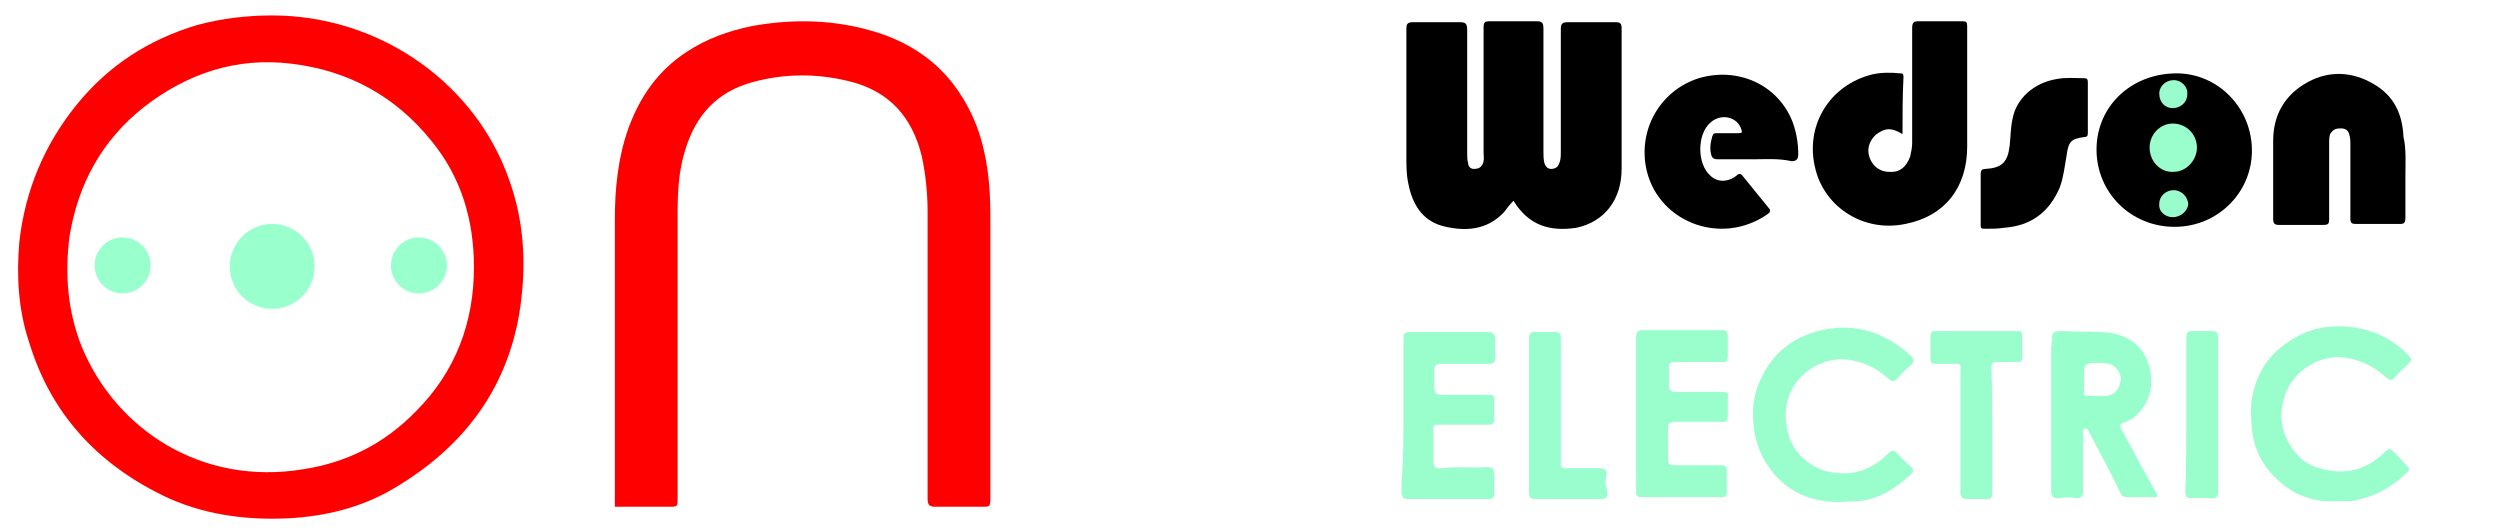
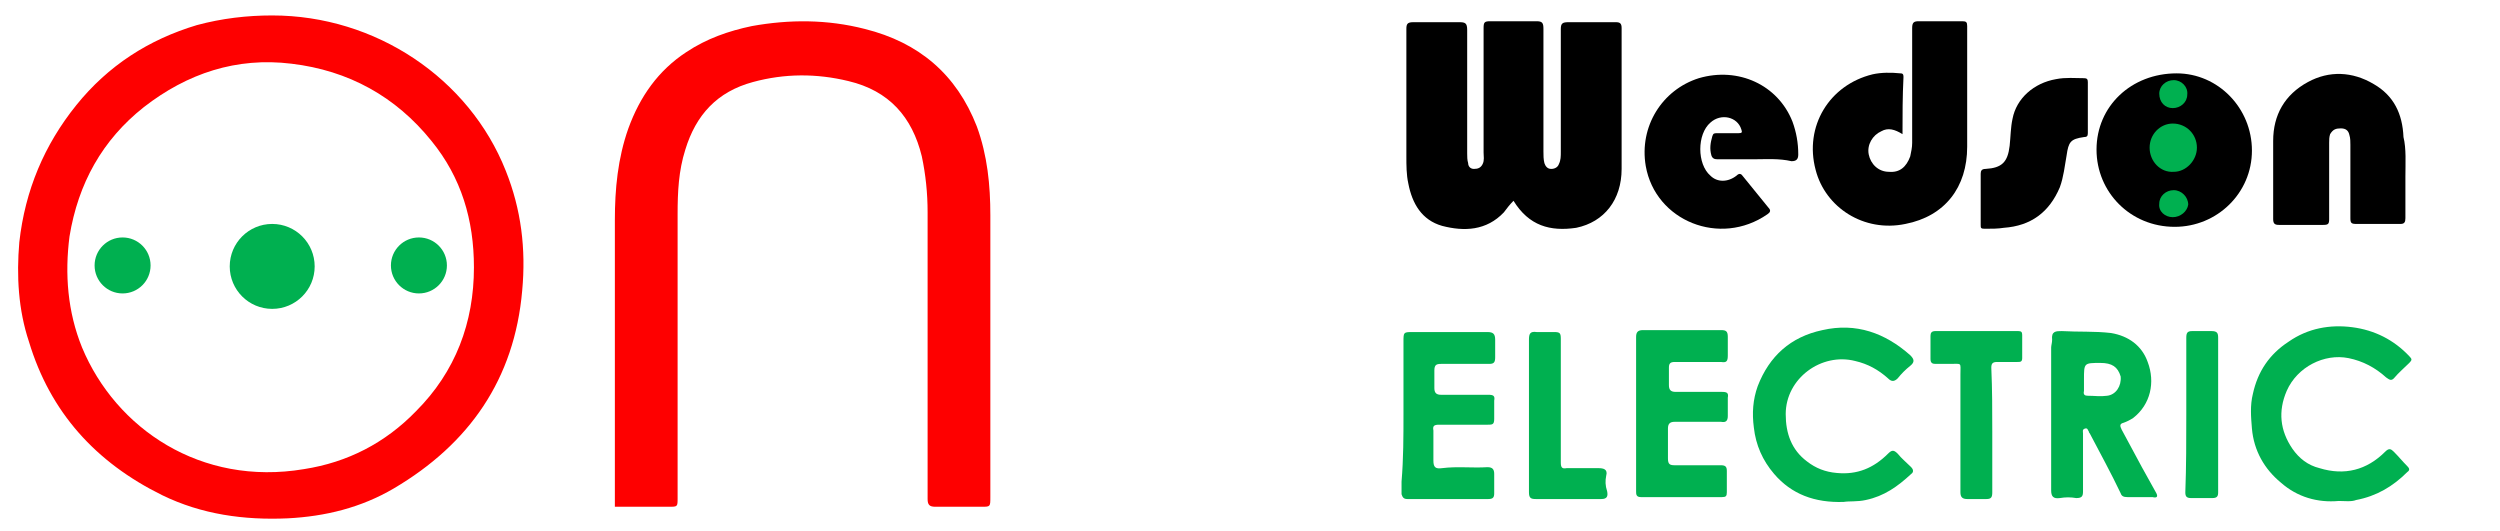
- <svg xmlns="http://www.w3.org/2000/svg" version="1.1" x="0px" y="0px" viewBox="0 0 259 55" style="enable-background:new 0 0 259 55;" xml:space="preserve">
+ <svg xmlns="http://www.w3.org/2000/svg" version="1.1" id="Layer_1" x="0px" y="0px" viewBox="0 0 259 55" style="enable-background:new 0 0 259 55;" xml:space="preserve">
  <style type="text/css">
	.st0{fill:#FE0000;}
- 	.st1{fill:#99FFCD;}
- 	.st2{fill:#99FECC;}
- 	.st3{fill:#99FDCD;}
- 	.st4{fill:#99FCCC;}
- 	.st5{fill:#98FECC;}
+ 	.st1{fill:#00B050;}
</style>
-   <g id="Layer_1">
-     <g>
-       <path class="st0" d="M28.2,1.6c10.7,0,20.4,6.5,24.2,16.1c1.6,4,2.1,8.1,1.7,12.4c-0.8,9.2-5.5,15.9-13.3,20.5    c-3.4,2-7.1,2.9-11,3.1c-4.5,0.2-8.9-0.4-13-2.4C9.9,47.9,5.2,42.7,3,35.4C1.9,32.1,1.7,28.6,2,25.1C2.6,19.7,4.6,15,7.9,10.9    c3.3-4.1,7.5-6.8,12.5-8.3C23,1.9,25.6,1.6,28.2,1.6z M49.1,27.7c0-4.9-1.3-9.3-4.4-13.1c-3.7-4.6-8.6-7.3-14.5-8    c-5.7-0.7-10.8,1-15.3,4.5c-4.3,3.4-6.8,7.9-7.7,13.4C6.7,28.4,7,32.3,8.5,36c3.5,8.4,12.3,14.4,23,12.6c4.5-0.7,8.4-2.7,11.6-6    C47.2,38.5,49.1,33.4,49.1,27.7z" />
-       <path class="st0" d="M63.7,52.5c0-0.3,0-0.6,0-0.8c0-9.6,0-19.3,0-28.9c0-3.2,0.3-6.4,1.4-9.5c1.2-3.3,3.1-6,6-7.9    c2.1-1.4,4.4-2.2,6.8-2.7c3.9-0.7,7.8-0.7,11.7,0.3c5.6,1.4,9.5,4.7,11.6,10.1c1.1,3,1.4,6.1,1.4,9.2c0,9.7,0,19.5,0,29.2    c0,1,0,1-0.9,1c-1.6,0-3.2,0-4.8,0c-0.6,0-0.8-0.2-0.8-0.8c0-9.9,0-19.8,0-29.7c0-2-0.2-3.9-0.6-5.8c-1-4.1-3.4-6.8-7.6-7.8    c-3.3-0.8-6.6-0.8-9.9,0.1c-3.7,1-5.9,3.4-7,7c-0.7,2.2-0.8,4.4-0.8,6.7c0,9.8,0,19.6,0,29.4c0,0.9,0,0.9-0.9,0.9    c-1.6,0-3.2,0-4.8,0C64.3,52.5,64.1,52.5,63.7,52.5z" />
-       <circle class="st1" cx="28.2" cy="27.6" r="4.4" />
-       <circle class="st1" cx="43.4" cy="27.5" r="2.9" />
-       <circle class="st1" cx="12.7" cy="27.5" r="2.9" />
-     </g>
-   </g>
-   <g id="Layer_2">
-     <g>
-       <path d="M156.8,20.8c-0.4,0.4-0.7,0.8-1,1.2c-1.8,1.9-4.1,2-6.4,1.4c-2.1-0.6-3.1-2.3-3.5-4.4c-0.2-0.9-0.2-1.9-0.2-2.8    c0-4.4,0-8.8,0-13.2c0-0.5,0.1-0.7,0.7-0.7c1.6,0,3.2,0,4.8,0c0.6,0,0.8,0.1,0.8,0.8c0,4.3,0,8.5,0,12.8c0,0.3,0,0.7,0.1,1    c0,0.3,0.2,0.6,0.6,0.6c0.4,0,0.7-0.1,0.9-0.5c0.2-0.4,0.1-0.8,0.1-1.2c0-4.3,0-8.6,0-12.9c0-0.6,0.1-0.7,0.7-0.7    c1.6,0,3.2,0,4.8,0c0.6,0,0.7,0.2,0.7,0.8c0,4.2,0,8.4,0,12.7c0,0.4,0,0.8,0.1,1.2c0.1,0.3,0.3,0.6,0.7,0.6c0.4,0,0.7-0.2,0.8-0.5    c0.2-0.4,0.2-0.8,0.2-1.3c0-4.2,0-8.5,0-12.7c0-0.6,0.2-0.7,0.8-0.7c1.6,0,3.3,0,4.9,0c0.4,0,0.6,0.1,0.6,0.6c0,4.9,0,9.8,0,14.6    c0,3.2-1.8,5.5-4.7,6.1C160.6,24,158.4,23.4,156.8,20.8z" />
-       <path d="M197.1,13.9c-0.8-0.5-1.5-0.7-2.2-0.3c-0.9,0.4-1.5,1.4-1.3,2.4c0.2,1,1,1.8,2.1,1.8c1.1,0.1,1.8-0.5,2.2-1.6    c0.1-0.5,0.2-0.9,0.2-1.4c0-4,0-7.9,0-11.9c0-0.6,0.2-0.7,0.7-0.7c1.5,0,3,0,4.5,0c0.4,0,0.5,0.1,0.5,0.5c0,4.2,0,8.3,0,12.5    c0,4.2-2.3,7.2-6.4,8c-4.3,0.9-8.3-1.7-9.3-5.6c-1.2-4.5,1.4-8.8,5.9-9.9c0.9-0.2,1.9-0.2,2.9-0.1c0.3,0,0.3,0.2,0.3,0.4    C197.1,10,197.1,11.9,197.1,13.9z" />
-       <path d="M249.2,18.3c0,1.4,0,2.9,0,4.3c0,0.4-0.1,0.6-0.5,0.6c-1.5,0-3,0-4.6,0c-0.5,0-0.6-0.1-0.6-0.6c0-2.5,0-5.1,0-7.6    c0-0.3,0-0.7-0.1-1c-0.1-0.5-0.4-0.7-0.9-0.7c-0.5,0-0.8,0.1-1.1,0.6c-0.1,0.3-0.1,0.6-0.1,0.9c0,2.6,0,5.3,0,7.9    c0,0.5-0.1,0.6-0.6,0.6c-1.5,0-3,0-4.6,0c-0.4,0-0.6-0.1-0.6-0.6c0-2.7,0-5.4,0-8.1c0-2.7,1.2-4.8,3.6-6.1    c2.2-1.2,4.6-1.1,6.8,0.2c2.1,1.2,3,3.1,3.1,5.5C249.3,15.4,249.2,16.9,249.2,18.3C249.2,18.3,249.2,18.3,249.2,18.3z" />
-       <path d="M217.2,15.5c0-4.5,3.6-7.9,8.3-7.9c4.3,0,7.8,3.6,7.8,8c0,4.4-3.6,7.9-8,7.9C220.7,23.5,217.2,19.9,217.2,15.5z" />
-       <path d="M181.8,16.5c-1.3,0-2.6,0-3.9,0c-0.3,0-0.5-0.1-0.6-0.4c-0.2-0.7-0.1-1.3,0.1-2c0.1-0.3,0.2-0.3,0.5-0.3    c0.7,0,1.4,0,2.2,0c0.4,0,0.4-0.1,0.3-0.4c-0.4-1.3-2.1-1.7-3.2-0.7c-1.4,1.2-1.4,4.3,0,5.5c0.7,0.7,1.8,0.7,2.7,0    c0.3-0.3,0.5-0.2,0.7,0.1c0.9,1.1,1.7,2.1,2.6,3.2c0.3,0.3,0.2,0.5-0.1,0.7c-4.9,3.4-11.6,0.7-12.6-5c-0.7-4.1,1.7-7.9,5.5-9.1    c4.1-1.2,8.2,0.7,9.7,4.5c0.4,1.1,0.6,2.2,0.6,3.4c0,0.5-0.2,0.7-0.7,0.7C184.3,16.4,183,16.5,181.8,16.5z" />
-       <path class="st2" d="M191,52c-3,0.1-5.4-0.8-7.2-2.9c-1.2-1.4-1.9-3-2.1-4.8c-0.2-1.5-0.1-2.9,0.4-4.3c1.2-3.1,3.4-5.1,6.7-5.8    c3.5-0.8,6.5,0.3,9.1,2.6c0.4,0.4,0.5,0.7,0,1.1c-0.5,0.4-0.9,0.8-1.3,1.3c-0.4,0.4-0.7,0.3-1,0c-1-0.9-2.1-1.5-3.4-1.8    c-3.5-0.9-7.2,1.8-7.2,5.5c0,2,0.6,3.7,2.2,4.9c0.9,0.7,1.9,1.1,3.1,1.2c2.1,0.2,3.8-0.5,5.3-2c0.4-0.4,0.6-0.4,1,0    c0.4,0.5,0.9,0.9,1.4,1.4c0.2,0.2,0.3,0.5,0,0.7c-1.4,1.3-2.8,2.3-4.7,2.7C192.4,52,191.6,51.9,191,52z" />
-       <path class="st2" d="M242.3,51.9c-2.2,0.2-4.3-0.4-6-1.9c-1.7-1.4-2.8-3.3-3-5.6c-0.1-1.2-0.2-2.4,0.1-3.6    c0.5-2.3,1.7-4.1,3.7-5.4c2-1.4,4.3-1.8,6.6-1.5c2.3,0.3,4.3,1.3,5.9,3c0.3,0.3,0.3,0.4,0,0.7c-0.5,0.5-1.1,1-1.6,1.6    c-0.3,0.3-0.5,0.1-0.8-0.1c-1.1-1-2.4-1.7-3.9-2c-2.5-0.5-5.3,0.9-6.4,3.4c-0.9,2.1-0.7,4.1,0.6,6c0.7,1,1.6,1.7,2.8,2    c2.6,0.8,4.9,0.2,6.8-1.7c0.4-0.4,0.6-0.3,0.9,0c0.5,0.5,0.9,1,1.4,1.5c0.2,0.2,0.3,0.4,0,0.6c-1.5,1.5-3.2,2.5-5.3,2.9    C243.6,52,242.9,51.9,242.3,51.9z" />
-       <path class="st2" d="M145.4,42.9c0-2.5,0-5,0-7.5c0-1,0-1,1-1c2.6,0,5.1,0,7.7,0c0.6,0,0.8,0.2,0.8,0.8c0,0.6,0,1.2,0,1.8    c0,0.5-0.1,0.7-0.6,0.7c-1.7,0-3.3,0-5,0c-0.5,0-0.7,0.1-0.7,0.7c0,0.6,0,1.2,0,1.8c0,0.5,0.2,0.7,0.7,0.7c1.6,0,3.3,0,4.9,0    c0.5,0,0.7,0.1,0.6,0.6c0,0.6,0,1.3,0,1.9c0,0.6-0.2,0.6-0.7,0.6c-1.7,0-3.3,0-5,0c-0.5,0-0.7,0.1-0.6,0.6c0,1,0,2.1,0,3.1    c0,0.7,0.2,0.9,0.9,0.8c1.6-0.2,3.1,0,4.7-0.1c0.5,0,0.7,0.2,0.7,0.7c0,0.7,0,1.3,0,2c0,0.4-0.1,0.6-0.6,0.6c-2.8,0-5.6,0-8.4,0    c-0.4,0-0.5-0.2-0.6-0.5c0-0.4,0-0.9,0-1.3C145.4,47.5,145.4,45.2,145.4,42.9z" />
-       <path class="st2" d="M169.5,42.9c0-2.7,0-5.3,0-8c0-0.5,0.2-0.7,0.7-0.7c2.7,0,5.4,0,8.1,0c0.5,0,0.7,0.1,0.7,0.7    c0,0.6,0,1.3,0,1.9c0,0.6-0.1,0.8-0.7,0.7c-1.6,0-3.2,0-4.8,0c-0.5,0-0.6,0.2-0.6,0.6c0,0.6,0,1.2,0,1.8c0,0.5,0.2,0.7,0.7,0.7    c1.6,0,3.2,0,4.8,0c0.5,0,0.7,0.1,0.6,0.6c0,0.6,0,1.3,0,1.9c0,0.5-0.2,0.7-0.7,0.6c-1.6,0-3.2,0-4.8,0c-0.5,0-0.7,0.2-0.7,0.7    c0,1,0,2.1,0,3.1c0,0.6,0.2,0.7,0.7,0.7c1.6,0,3.2,0,4.8,0c0.5,0,0.6,0.2,0.6,0.6c0,0.7,0,1.4,0,2.2c0,0.4-0.1,0.5-0.5,0.5    c-2.8,0-5.6,0-8.4,0c-0.5,0-0.5-0.3-0.5-0.6C169.5,48.3,169.5,45.6,169.5,42.9z" />
-       <path d="M205.2,20.5c0-0.8,0-1.7,0-2.5c0-0.3,0.1-0.5,0.5-0.5c1.7-0.1,2.3-0.7,2.5-2.4c0.1-0.9,0.1-1.9,0.3-2.8    c0.4-2.1,2.2-3.7,4.5-4.1c1-0.2,2-0.1,2.9-0.1c0.3,0,0.4,0.1,0.4,0.4c0,1.8,0,3.5,0,5.3c0,0.3-0.1,0.4-0.4,0.4    c-1.4,0.2-1.6,0.5-1.8,1.9c-0.2,1.1-0.3,2.2-0.7,3.3c-1.1,2.6-3,4-5.8,4.2c-0.6,0.1-1.3,0.1-2,0.1c-0.4,0-0.4-0.1-0.4-0.4    C205.2,22.3,205.2,21.4,205.2,20.5z" />
-       <path class="st2" d="M206.4,44.7c0,2.1,0,4.2,0,6.3c0,0.5-0.1,0.7-0.6,0.7c-0.6,0-1.3,0-2,0c-0.5,0-0.7-0.2-0.7-0.7    c0-4.1,0-8.1,0-12.2c0-1.3,0.2-1.1-1.1-1.1c-0.5,0-1,0-1.5,0c-0.3,0-0.5-0.1-0.5-0.5c0-0.8,0-1.6,0-2.4c0-0.3,0.1-0.5,0.5-0.5    c2.9,0,5.7,0,8.6,0c0.3,0,0.4,0.1,0.4,0.4c0,0.8,0,1.6,0,2.4c0,0.4-0.2,0.4-0.5,0.4c-0.7,0-1.4,0-2.1,0c-0.5,0-0.6,0.2-0.6,0.6    C206.4,40.4,206.4,42.5,206.4,44.7z" />
-       <path class="st3" d="M158.4,43c0-2.6,0-5.2,0-7.8c0-0.6,0.1-0.9,0.8-0.8c0.6,0,1.2,0,1.8,0c0.6,0,0.7,0.1,0.7,0.7c0,2.7,0,5.3,0,8    c0,1.6,0,3.2,0,4.8c0,0.5,0.1,0.7,0.6,0.6c1.1,0,2.2,0,3.3,0c0.5,0,1,0.1,0.8,0.8c-0.1,0.5-0.1,1,0.1,1.6c0.1,0.5,0,0.8-0.6,0.8    c-2.3,0-4.5,0-6.8,0c-0.5,0-0.7-0.1-0.7-0.7C158.4,48.3,158.4,45.6,158.4,43C158.4,43,158.4,43,158.4,43z" />
-       <path class="st2" d="M226.5,42.9c0-2.6,0-5.3,0-7.9c0-0.5,0.1-0.7,0.6-0.7c0.6,0,1.3,0,2,0c0.6,0,0.7,0.2,0.7,0.7    c0,4.1,0,8.1,0,12.2c0,1.3,0,2.5,0,3.8c0,0.4-0.1,0.6-0.6,0.6c-0.7,0-1.4,0-2.2,0c-0.5,0-0.6-0.2-0.6-0.6    C226.5,48.3,226.5,45.6,226.5,42.9z" />
-       <path class="st2" d="M222.7,15.3c0-1.4,1.1-2.5,2.4-2.5c1.4,0,2.5,1.1,2.5,2.5c0,1.3-1.1,2.5-2.4,2.5    C223.8,17.9,222.7,16.7,222.7,15.3z" />
-       <path class="st4" d="M225.1,11.2c-0.8,0-1.4-0.6-1.4-1.5c0-0.8,0.7-1.4,1.5-1.4c0.8,0,1.5,0.7,1.4,1.5    C226.6,10.6,225.9,11.2,225.1,11.2z" />
-       <path class="st4" d="M225.1,22.5c-0.8,0-1.5-0.6-1.4-1.4c0-0.8,0.7-1.4,1.5-1.4c0.8,0,1.5,0.7,1.5,1.5    C226.6,21.9,225.9,22.5,225.1,22.5z" />
-       <path class="st5" d="M223.4,51.1c-0.5-0.9-1-1.8-1.5-2.7c-0.7-1.3-1.4-2.6-2.1-3.9c-0.2-0.4-0.2-0.6,0.2-0.7    c0.3-0.1,0.7-0.3,1-0.5c1.8-1.4,2.3-3.7,1.5-5.8c-0.6-1.7-2-2.7-3.8-3c-1.7-0.2-3.4-0.1-5.1-0.2c-0.6,0-1.1,0-1,0.9    c0,0.3-0.1,0.6-0.1,0.8c0,2.3,0,4.7,0,7c0,0,0,0,0,0c0,2,0,3.9,0,5.9c0,0.6,0,1.3,0,1.9c0,0.6,0.2,0.9,0.9,0.8    c0.6-0.1,1.1-0.1,1.7,0c0.6,0,0.7-0.2,0.7-0.7c0-1.4,0-2.7,0-4.1c0-0.6,0-1.3,0-1.9c0-0.2-0.1-0.4,0.2-0.5    c0.3-0.1,0.3,0.2,0.4,0.3c0,0.1,0.1,0.2,0.1,0.2c1.1,2.1,2.2,4.1,3.2,6.2c0.1,0.3,0.3,0.4,0.7,0.4c0.9,0,1.7,0,2.6,0    C223.4,51.6,223.6,51.5,223.4,51.1z M218.3,41c-0.7,0.1-1.3,0-2,0c-0.3,0-0.5-0.1-0.4-0.5c0-0.4,0-0.8,0-1.2c0-1.7,0-1.7,1.7-1.7    c1.2,0,1.8,0.4,2.1,1.4C219.8,40,219.2,40.9,218.3,41z" />
-     </g>
-   </g>
+   <path class="st0" d="M28.2,1.6c10.7,0,20.4,6.5,24.2,16.1c1.6,4,2.1,8.1,1.7,12.4c-0.8,9.2-5.5,15.9-13.3,20.5  c-3.4,2-7.1,2.9-11,3.1c-4.5,0.2-8.9-0.4-13-2.4C9.9,47.9,5.2,42.7,3,35.4c-1.1-3.3-1.3-6.8-1-10.3C2.6,19.7,4.6,15,7.9,10.9  s7.5-6.8,12.5-8.3C23,1.9,25.6,1.6,28.2,1.6z M49.1,27.7c0-4.9-1.3-9.3-4.4-13.1c-3.7-4.6-8.6-7.3-14.5-8c-5.7-0.7-10.8,1-15.3,4.5  c-4.3,3.4-6.8,7.9-7.7,13.4C6.7,28.4,7,32.3,8.5,36c3.5,8.4,12.3,14.4,23,12.6c4.5-0.7,8.4-2.7,11.6-6  C47.2,38.5,49.1,33.4,49.1,27.7z" />
+   <path class="st0" d="M63.7,52.5c0-0.3,0-0.6,0-0.8c0-9.6,0-19.3,0-28.9c0-3.2,0.3-6.4,1.4-9.5c1.2-3.3,3.1-6,6-7.9  c2.1-1.4,4.4-2.2,6.8-2.7C81.8,2,85.7,2,89.6,3c5.6,1.4,9.5,4.7,11.6,10.1c1.1,3,1.4,6.1,1.4,9.2c0,9.7,0,19.5,0,29.2c0,1,0,1-0.9,1  c-1.6,0-3.2,0-4.8,0c-0.6,0-0.8-0.2-0.8-0.8c0-9.9,0-19.8,0-29.7c0-2-0.2-3.9-0.6-5.8c-1-4.1-3.4-6.8-7.6-7.8  c-3.3-0.8-6.6-0.8-9.9,0.1c-3.7,1-5.9,3.4-7,7c-0.7,2.2-0.8,4.4-0.8,6.7c0,9.8,0,19.6,0,29.4c0,0.9,0,0.9-0.9,0.9  c-1.6,0-3.2,0-4.8,0C64.3,52.5,64.1,52.5,63.7,52.5z" />
+   <circle class="st1" cx="28.2" cy="27.6" r="4.4" />
+   <circle class="st1" cx="43.4" cy="27.5" r="2.9" />
+   <circle class="st1" cx="12.7" cy="27.5" r="2.9" />
+   <path d="M156.8,20.8c-0.4,0.4-0.7,0.8-1,1.2c-1.8,1.9-4.1,2-6.4,1.4c-2.1-0.6-3.1-2.3-3.5-4.4c-0.2-0.9-0.2-1.9-0.2-2.8  c0-4.4,0-8.8,0-13.2c0-0.5,0.1-0.7,0.7-0.7c1.6,0,3.2,0,4.8,0c0.6,0,0.8,0.1,0.8,0.8c0,4.3,0,8.5,0,12.8c0,0.3,0,0.7,0.1,1  c0,0.3,0.2,0.6,0.6,0.6c0.4,0,0.7-0.1,0.9-0.5s0.1-0.8,0.1-1.2c0-4.3,0-8.6,0-12.9c0-0.6,0.1-0.7,0.7-0.7c1.6,0,3.2,0,4.8,0  c0.6,0,0.7,0.2,0.7,0.8c0,4.2,0,8.4,0,12.7c0,0.4,0,0.8,0.1,1.2c0.1,0.3,0.3,0.6,0.7,0.6s0.7-0.2,0.8-0.5c0.2-0.4,0.2-0.8,0.2-1.3  c0-4.2,0-8.5,0-12.7c0-0.6,0.2-0.7,0.8-0.7c1.6,0,3.3,0,4.9,0c0.4,0,0.6,0.1,0.6,0.6c0,4.9,0,9.8,0,14.6c0,3.2-1.8,5.5-4.7,6.1  C160.6,24,158.4,23.4,156.8,20.8z" />
+   <path d="M197.1,13.9c-0.8-0.5-1.5-0.7-2.2-0.3c-0.9,0.4-1.5,1.4-1.3,2.4s1,1.8,2.1,1.8c1.1,0.1,1.8-0.5,2.2-1.6  c0.1-0.5,0.2-0.9,0.2-1.4c0-4,0-7.9,0-11.9c0-0.6,0.2-0.7,0.7-0.7c1.5,0,3,0,4.5,0c0.4,0,0.5,0.1,0.5,0.5c0,4.2,0,8.3,0,12.5  s-2.3,7.2-6.4,8c-4.3,0.9-8.3-1.7-9.3-5.6c-1.2-4.5,1.4-8.8,5.9-9.9c0.9-0.2,1.9-0.2,2.9-0.1c0.3,0,0.3,0.2,0.3,0.4  C197.1,10,197.1,11.9,197.1,13.9z" />
+   <path d="M249.2,18.3c0,1.4,0,2.9,0,4.3c0,0.4-0.1,0.6-0.5,0.6c-1.5,0-3,0-4.6,0c-0.5,0-0.6-0.1-0.6-0.6c0-2.5,0-5.1,0-7.6  c0-0.3,0-0.7-0.1-1c-0.1-0.5-0.4-0.7-0.9-0.7s-0.8,0.1-1.1,0.6c-0.1,0.3-0.1,0.6-0.1,0.9c0,2.6,0,5.3,0,7.9c0,0.5-0.1,0.6-0.6,0.6  c-1.5,0-3,0-4.6,0c-0.4,0-0.6-0.1-0.6-0.6c0-2.7,0-5.4,0-8.1s1.2-4.8,3.6-6.1c2.2-1.2,4.6-1.1,6.8,0.2c2.1,1.2,3,3.1,3.1,5.5  C249.3,15.4,249.2,16.9,249.2,18.3L249.2,18.3z" />
+   <path d="M217.2,15.5c0-4.5,3.6-7.9,8.3-7.9c4.3,0,7.8,3.6,7.8,8s-3.6,7.9-8,7.9C220.7,23.5,217.2,19.9,217.2,15.5z" />
+   <path d="M181.8,16.5c-1.3,0-2.6,0-3.9,0c-0.3,0-0.5-0.1-0.6-0.4c-0.2-0.7-0.1-1.3,0.1-2c0.1-0.3,0.2-0.3,0.5-0.3c0.7,0,1.4,0,2.2,0  c0.4,0,0.4-0.1,0.3-0.4c-0.4-1.3-2.1-1.7-3.2-0.7c-1.4,1.2-1.4,4.3,0,5.5c0.7,0.7,1.8,0.7,2.7,0c0.3-0.3,0.5-0.2,0.7,0.1  c0.9,1.1,1.7,2.1,2.6,3.2c0.3,0.3,0.2,0.5-0.1,0.7c-4.9,3.4-11.6,0.7-12.6-5c-0.7-4.1,1.7-7.9,5.5-9.1c4.1-1.2,8.2,0.7,9.7,4.5  c0.4,1.1,0.6,2.2,0.6,3.4c0,0.5-0.2,0.7-0.7,0.7C184.3,16.4,183,16.5,181.8,16.5z" />
+   <path class="st1" d="M191,52c-3,0.1-5.4-0.8-7.2-2.9c-1.2-1.4-1.9-3-2.1-4.8c-0.2-1.5-0.1-2.9,0.4-4.3c1.2-3.1,3.4-5.1,6.7-5.8  c3.5-0.8,6.5,0.3,9.1,2.6c0.4,0.4,0.5,0.7,0,1.1c-0.5,0.4-0.9,0.8-1.3,1.3c-0.4,0.4-0.7,0.3-1,0c-1-0.9-2.1-1.5-3.4-1.8  c-3.5-0.9-7.2,1.8-7.2,5.5c0,2,0.6,3.7,2.2,4.9c0.9,0.7,1.9,1.1,3.1,1.2c2.1,0.2,3.8-0.5,5.3-2c0.4-0.4,0.6-0.4,1,0  c0.4,0.5,0.9,0.9,1.4,1.4c0.2,0.2,0.3,0.5,0,0.7c-1.4,1.3-2.8,2.3-4.7,2.7C192.4,52,191.6,51.9,191,52z" />
+   <path class="st1" d="M242.3,51.9c-2.2,0.2-4.3-0.4-6-1.9c-1.7-1.4-2.8-3.3-3-5.6c-0.1-1.2-0.2-2.4,0.1-3.6c0.5-2.3,1.7-4.1,3.7-5.4  c2-1.4,4.3-1.8,6.6-1.5s4.3,1.3,5.9,3c0.3,0.3,0.3,0.4,0,0.7c-0.5,0.5-1.1,1-1.6,1.6c-0.3,0.3-0.5,0.1-0.8-0.1c-1.1-1-2.4-1.7-3.9-2  c-2.5-0.5-5.3,0.9-6.4,3.4c-0.9,2.1-0.7,4.1,0.6,6c0.7,1,1.6,1.7,2.8,2c2.6,0.8,4.9,0.2,6.8-1.7c0.4-0.4,0.6-0.3,0.9,0  c0.5,0.5,0.9,1,1.4,1.5c0.2,0.2,0.3,0.4,0,0.6c-1.5,1.5-3.2,2.5-5.3,2.9C243.6,52,242.9,51.9,242.3,51.9z" />
+   <path class="st1" d="M145.4,42.9c0-2.5,0-5,0-7.5c0-1,0-1,1-1c2.6,0,5.1,0,7.7,0c0.6,0,0.8,0.2,0.8,0.8s0,1.2,0,1.8  c0,0.5-0.1,0.7-0.6,0.7c-1.7,0-3.3,0-5,0c-0.5,0-0.7,0.1-0.7,0.7c0,0.6,0,1.2,0,1.8c0,0.5,0.2,0.7,0.7,0.7c1.6,0,3.3,0,4.9,0  c0.5,0,0.7,0.1,0.6,0.6c0,0.6,0,1.3,0,1.9c0,0.6-0.2,0.6-0.7,0.6c-1.7,0-3.3,0-5,0c-0.5,0-0.7,0.1-0.6,0.6c0,1,0,2.1,0,3.1  c0,0.7,0.2,0.9,0.9,0.8c1.6-0.2,3.1,0,4.7-0.1c0.5,0,0.7,0.2,0.7,0.7c0,0.7,0,1.3,0,2c0,0.4-0.1,0.6-0.6,0.6c-2.8,0-5.6,0-8.4,0  c-0.4,0-0.5-0.2-0.6-0.5c0-0.4,0-0.9,0-1.3C145.4,47.5,145.4,45.2,145.4,42.9z" />
+   <path class="st1" d="M169.5,42.9c0-2.7,0-5.3,0-8c0-0.5,0.2-0.7,0.7-0.7c2.7,0,5.4,0,8.1,0c0.5,0,0.7,0.1,0.7,0.7c0,0.6,0,1.3,0,1.9  c0,0.6-0.1,0.8-0.7,0.7c-1.6,0-3.2,0-4.8,0c-0.5,0-0.6,0.2-0.6,0.6c0,0.6,0,1.2,0,1.8c0,0.5,0.2,0.7,0.7,0.7c1.6,0,3.2,0,4.8,0  c0.5,0,0.7,0.1,0.6,0.6c0,0.6,0,1.3,0,1.9c0,0.5-0.2,0.7-0.7,0.6c-1.6,0-3.2,0-4.8,0c-0.5,0-0.7,0.2-0.7,0.7c0,1,0,2.1,0,3.1  c0,0.6,0.2,0.7,0.7,0.7c1.6,0,3.2,0,4.8,0c0.5,0,0.6,0.2,0.6,0.6c0,0.7,0,1.4,0,2.2c0,0.4-0.1,0.5-0.5,0.5c-2.8,0-5.6,0-8.4,0  c-0.5,0-0.5-0.3-0.5-0.6C169.5,48.3,169.5,45.6,169.5,42.9z" />
+   <path d="M205.2,20.5c0-0.8,0-1.7,0-2.5c0-0.3,0.1-0.5,0.5-0.5c1.7-0.1,2.3-0.7,2.5-2.4c0.1-0.9,0.1-1.9,0.3-2.8  c0.4-2.1,2.2-3.7,4.5-4.1c1-0.2,2-0.1,2.9-0.1c0.3,0,0.4,0.1,0.4,0.4c0,1.8,0,3.5,0,5.3c0,0.3-0.1,0.4-0.4,0.4  c-1.4,0.2-1.6,0.5-1.8,1.9c-0.2,1.1-0.3,2.2-0.7,3.3c-1.1,2.6-3,4-5.8,4.2c-0.6,0.1-1.3,0.1-2,0.1c-0.4,0-0.4-0.1-0.4-0.4  C205.2,22.3,205.2,21.4,205.2,20.5z" />
+   <path class="st1" d="M206.4,44.7c0,2.1,0,4.2,0,6.3c0,0.5-0.1,0.7-0.6,0.7c-0.6,0-1.3,0-2,0c-0.5,0-0.7-0.2-0.7-0.7  c0-4.1,0-8.1,0-12.2c0-1.3,0.2-1.1-1.1-1.1c-0.5,0-1,0-1.5,0c-0.3,0-0.5-0.1-0.5-0.5c0-0.8,0-1.6,0-2.4c0-0.3,0.1-0.5,0.5-0.5  c2.9,0,5.7,0,8.6,0c0.3,0,0.4,0.1,0.4,0.4c0,0.8,0,1.6,0,2.4c0,0.4-0.2,0.4-0.5,0.4c-0.7,0-1.4,0-2.1,0c-0.5,0-0.6,0.2-0.6,0.6  C206.4,40.4,206.4,42.5,206.4,44.7z" />
+   <path class="st1" d="M158.4,43c0-2.6,0-5.2,0-7.8c0-0.6,0.1-0.9,0.8-0.8c0.6,0,1.2,0,1.8,0s0.7,0.1,0.7,0.7c0,2.7,0,5.3,0,8  c0,1.6,0,3.2,0,4.8c0,0.5,0.1,0.7,0.6,0.6c1.1,0,2.2,0,3.3,0c0.5,0,1,0.1,0.8,0.8c-0.1,0.5-0.1,1,0.1,1.6c0.1,0.5,0,0.8-0.6,0.8  c-2.3,0-4.5,0-6.8,0c-0.5,0-0.7-0.1-0.7-0.7C158.4,48.3,158.4,45.6,158.4,43L158.4,43z" />
+   <path class="st1" d="M226.5,42.9c0-2.6,0-5.3,0-7.9c0-0.5,0.1-0.7,0.6-0.7c0.6,0,1.3,0,2,0c0.6,0,0.7,0.2,0.7,0.7  c0,4.1,0,8.1,0,12.2c0,1.3,0,2.5,0,3.8c0,0.4-0.1,0.6-0.6,0.6c-0.7,0-1.4,0-2.2,0c-0.5,0-0.6-0.2-0.6-0.6  C226.5,48.3,226.5,45.6,226.5,42.9z" />
+   <path class="st1" d="M222.7,15.3c0-1.4,1.1-2.5,2.4-2.5c1.4,0,2.5,1.1,2.5,2.5c0,1.3-1.1,2.5-2.4,2.5  C223.8,17.9,222.7,16.7,222.7,15.3z" />
+   <path class="st1" d="M225.1,11.2c-0.8,0-1.4-0.6-1.4-1.5c0-0.8,0.7-1.4,1.5-1.4s1.5,0.7,1.4,1.5C226.6,10.6,225.9,11.2,225.1,11.2z" />
+   <path class="st1" d="M225.1,22.5c-0.8,0-1.5-0.6-1.4-1.4c0-0.8,0.7-1.4,1.5-1.4s1.5,0.7,1.5,1.5C226.6,21.9,225.9,22.5,225.1,22.5z" />
+   <path class="st1" d="M223.4,51.1c-0.5-0.9-1-1.8-1.5-2.7c-0.7-1.3-1.4-2.6-2.1-3.9c-0.2-0.4-0.2-0.6,0.2-0.7c0.3-0.1,0.7-0.3,1-0.5  c1.8-1.4,2.3-3.7,1.5-5.8c-0.6-1.7-2-2.7-3.8-3c-1.7-0.2-3.4-0.1-5.1-0.2c-0.6,0-1.1,0-1,0.9c0,0.3-0.1,0.6-0.1,0.8c0,2.3,0,4.7,0,7  l0,0c0,2,0,3.9,0,5.9c0,0.6,0,1.3,0,1.9c0,0.6,0.2,0.9,0.9,0.8c0.6-0.1,1.1-0.1,1.7,0c0.6,0,0.7-0.2,0.7-0.7c0-1.4,0-2.7,0-4.1  c0-0.6,0-1.3,0-1.9c0-0.2-0.1-0.4,0.2-0.5s0.3,0.2,0.4,0.3c0,0.1,0.1,0.2,0.1,0.2c1.1,2.1,2.2,4.1,3.2,6.2c0.1,0.3,0.3,0.4,0.7,0.4  c0.9,0,1.7,0,2.6,0C223.4,51.6,223.6,51.5,223.4,51.1z M218.3,41c-0.7,0.1-1.3,0-2,0c-0.3,0-0.5-0.1-0.4-0.5c0-0.4,0-0.8,0-1.2  c0-1.7,0-1.7,1.7-1.7c1.2,0,1.8,0.4,2.1,1.4C219.8,40,219.2,40.9,218.3,41z" />
</svg>
